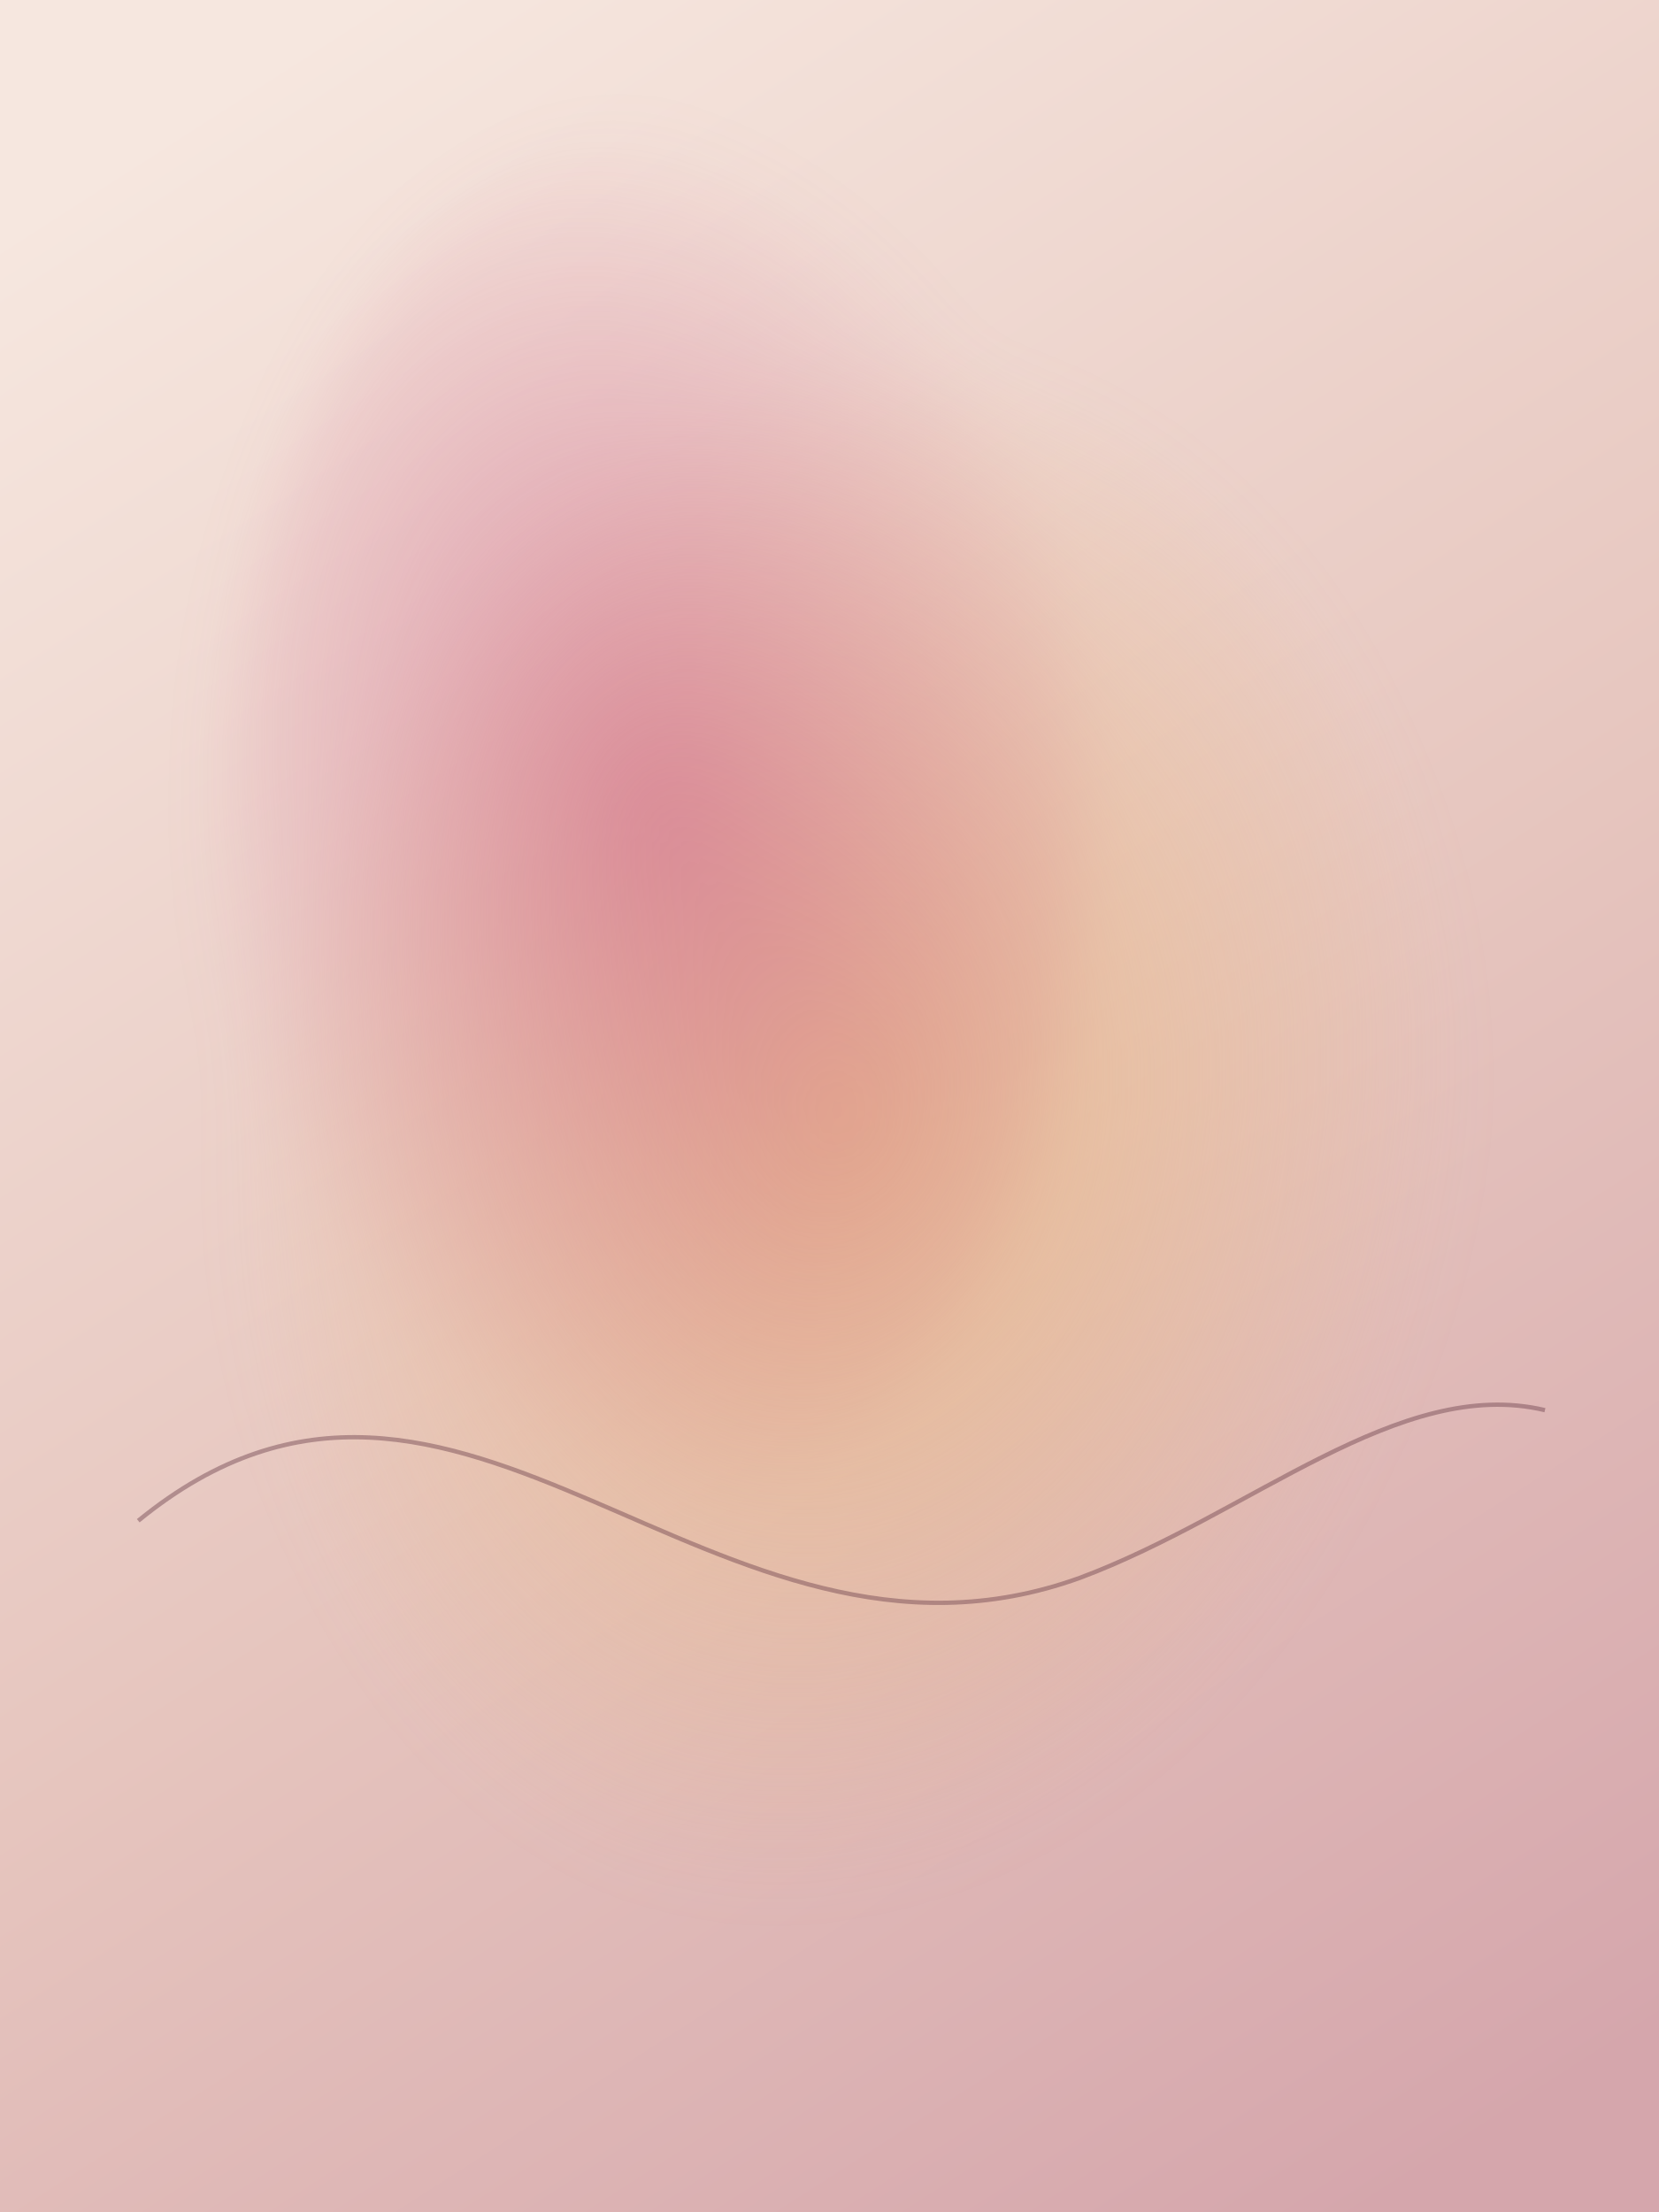
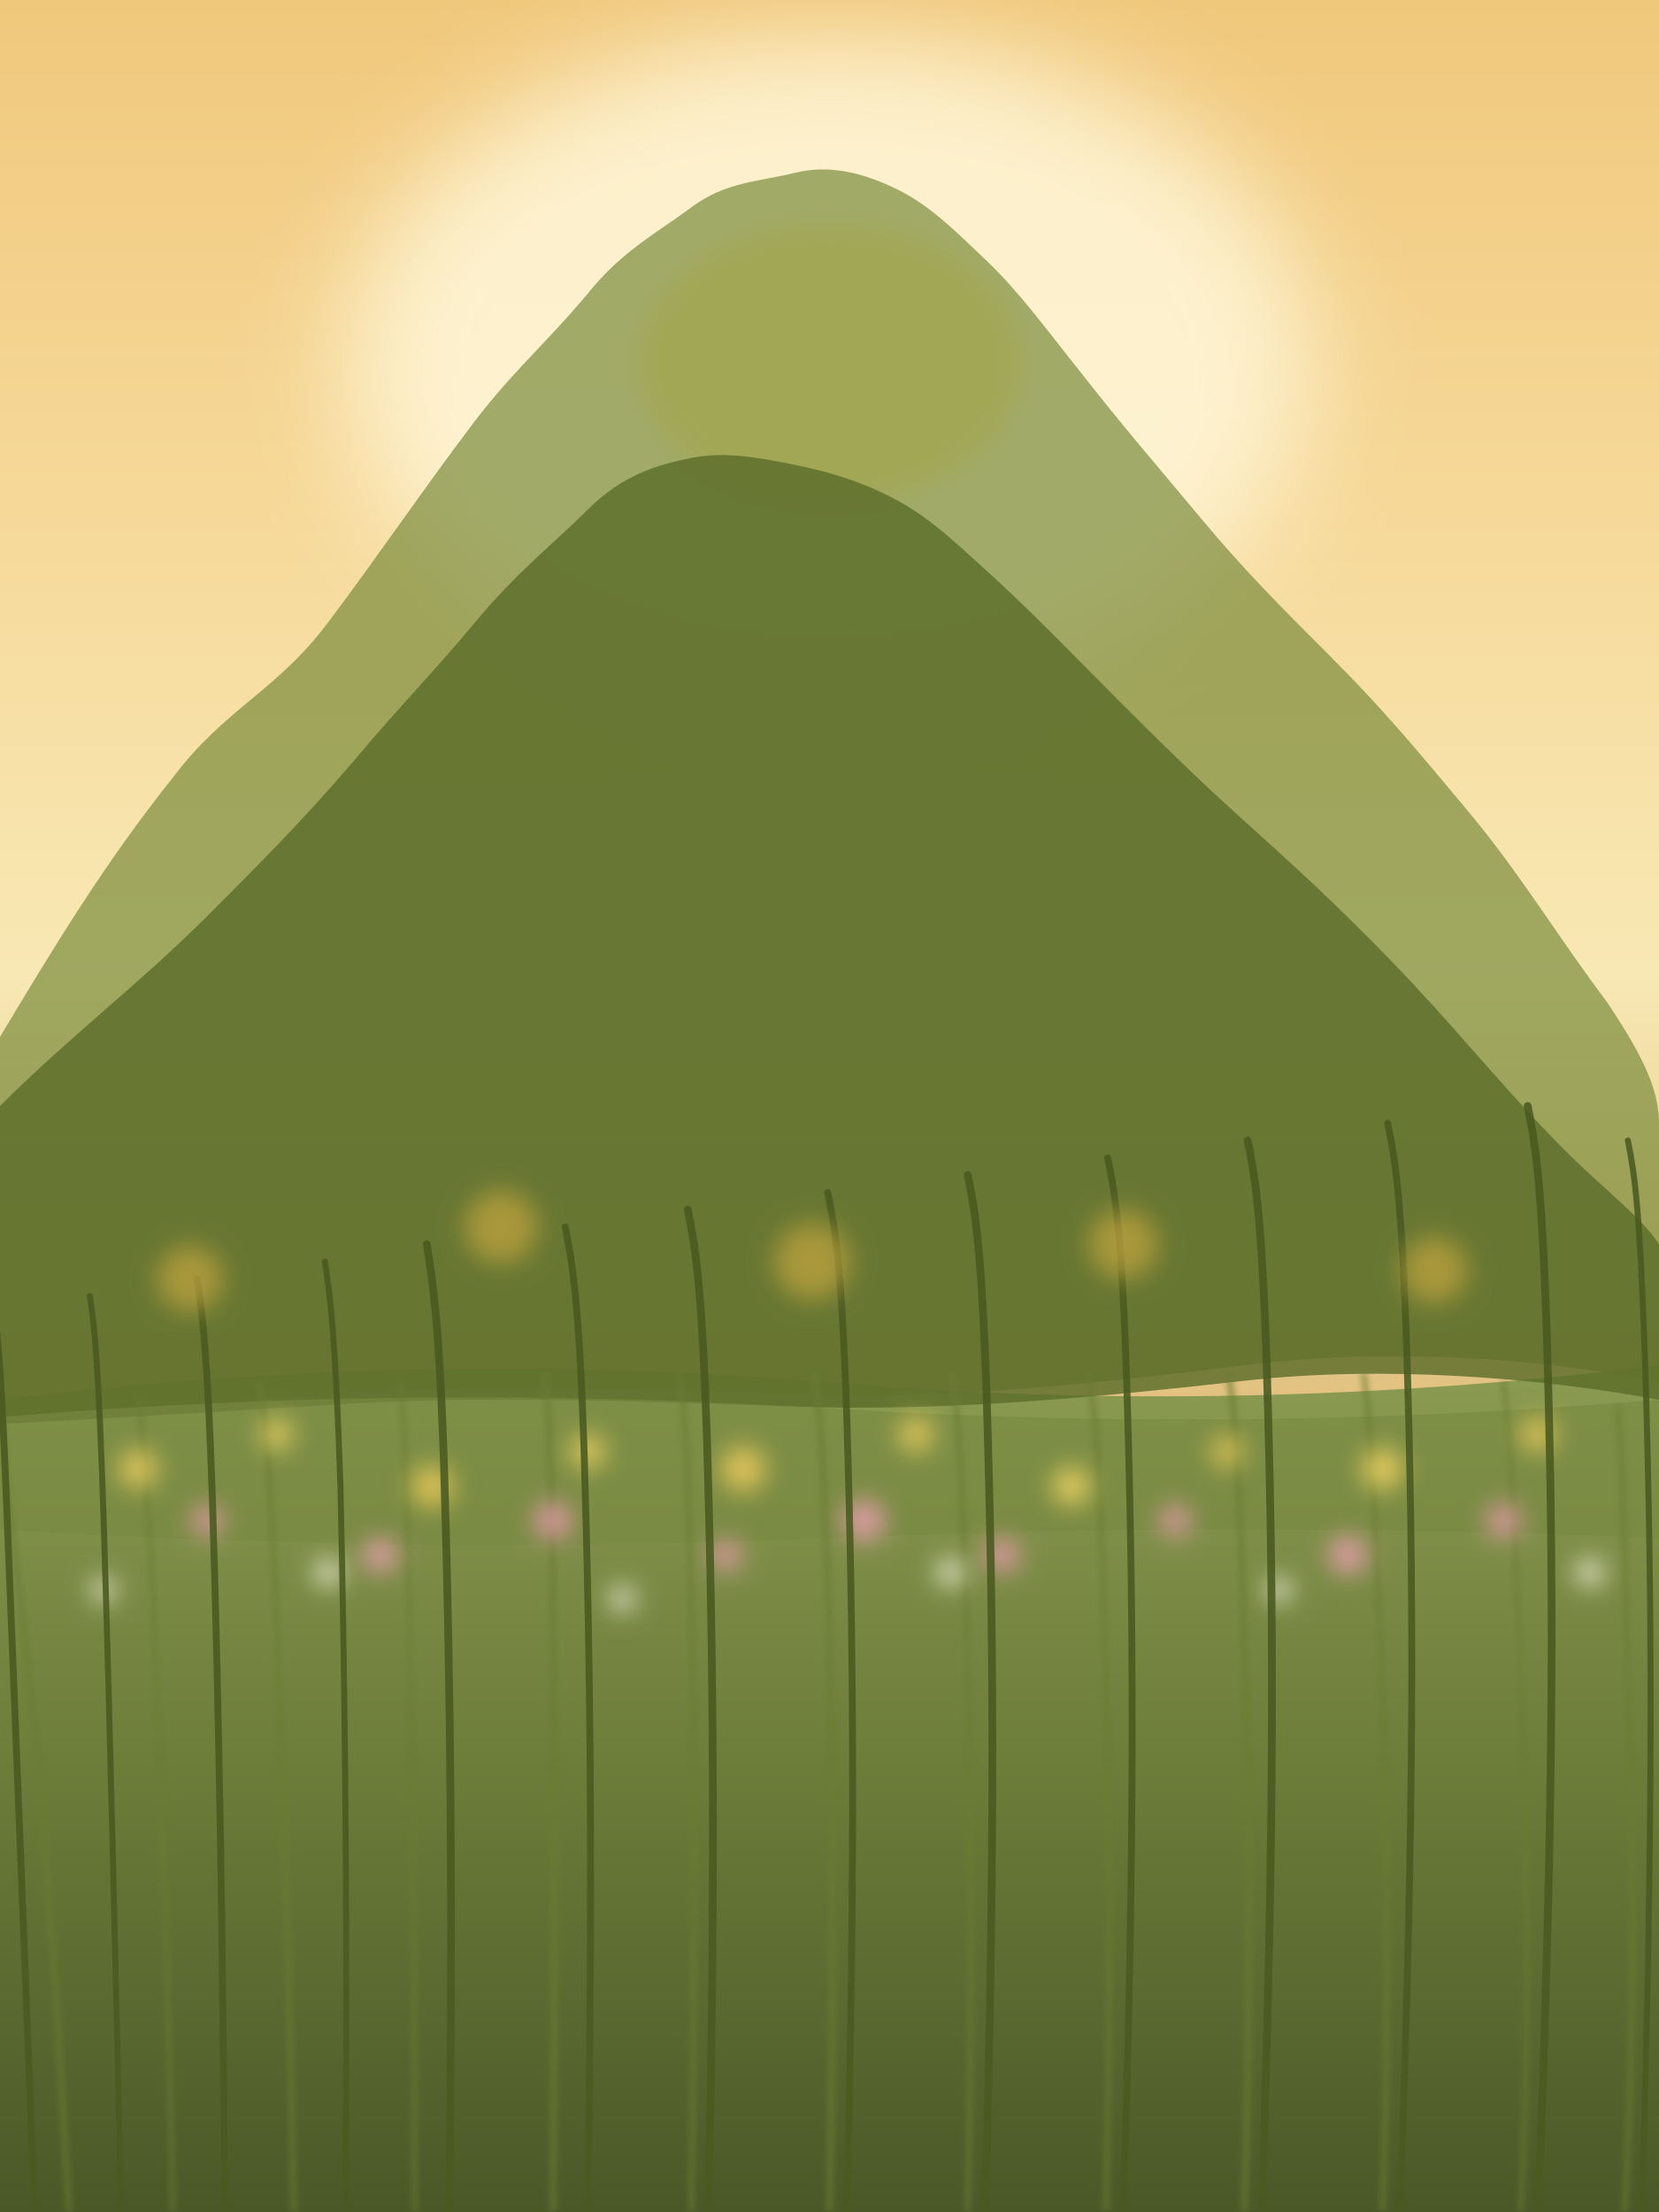
<svg xmlns="http://www.w3.org/2000/svg" width="3840" height="5120" viewBox="0 0 1920 2560" fill="none">
  <defs>
-     <linearGradient id="bg" x1="272" y1="92" x2="1780" y2="2440" gradientUnits="userSpaceOnUse">
-       <stop stop-color="#F6E7DF" />
-       <stop offset="0.56" stop-color="#E6C5BE" />
-       <stop offset="1" stop-color="#D5A6AC" />
+     <linearGradient id="sky" x1="0" y1="0" x2="0" y2="2560" gradientUnits="userSpaceOnUse">
+       <stop offset="0" stop-color="#F0C87C" />
+       <stop offset="0.22" stop-color="#F6D898" />
+       <stop offset="0.44" stop-color="#F8E8B4" />
+       <stop offset="0.68" stop-color="#DDB874" />
+       <stop offset="1" stop-color="#B88840" />
    </linearGradient>
-     <radialGradient id="gold" cx="0" cy="0" r="1" gradientUnits="userSpaceOnUse" gradientTransform="translate(980 1300) rotate(14) scale(700 900)">
-       <stop stop-color="#E9B881" stop-opacity="0.74" />
-       <stop offset="1" stop-color="#E9B881" stop-opacity="0" />
-     </radialGradient>
-     <radialGradient id="rose" cx="0" cy="0" r="1" gradientUnits="userSpaceOnUse" gradientTransform="translate(760 940) rotate(-14) scale(560 820)">
-       <stop stop-color="#CC5B83" stop-opacity="0.56" />
-       <stop offset="1" stop-color="#CC5B83" stop-opacity="0" />
-     </radialGradient>
-     <filter id="blur" x="0" y="0" width="3840" height="5120" filterUnits="userSpaceOnUse" color-interpolation-filters="sRGB">
-       <feGaussianBlur stdDeviation="36" />
+     <linearGradient id="ground" x1="0" y1="1600" x2="0" y2="2560" gradientUnits="userSpaceOnUse">
+       <stop offset="0" stop-color="#8A9A50" />
+       <stop offset="0.5" stop-color="#6A7A38" />
+       <stop offset="1" stop-color="#4A5828" />
+     </linearGradient>
+     <filter id="f60" x="0" y="0" width="1920" height="2560" filterUnits="userSpaceOnUse" color-interpolation-filters="sRGB">
+       <feGaussianBlur stdDeviation="60" />
+     </filter>
+     <filter id="f14" x="0" y="0" width="1920" height="2560" filterUnits="userSpaceOnUse" color-interpolation-filters="sRGB">
+       <feGaussianBlur stdDeviation="14" />
+     </filter>
+     <filter id="f4" x="0" y="0" width="1920" height="2560" filterUnits="userSpaceOnUse" color-interpolation-filters="sRGB">
+       <feGaussianBlur stdDeviation="4" />
    </filter>
  </defs>
-   <rect width="3840" height="5120" fill="url(#bg)" />
-   <g filter="url(#blur)">
-     <ellipse cx="982" cy="1320" rx="700" ry="900" fill="url(#gold)" />
-     <ellipse cx="760" cy="950" rx="500" ry="800" fill="url(#rose)" />
+   <rect width="1920" height="2560" fill="url(#sky)" />
+   <path d="M0 1620 Q480 1560 960 1600 Q1440 1640 1920 1580 L1920 2560 L0 2560 Z" fill="url(#ground)" />
+   <ellipse cx="960" cy="420" rx="560" ry="380" fill="#FFF8DC" opacity="0.82" filter="url(#f60)" />
+   <ellipse cx="960" cy="420" rx="220" ry="160" fill="#FFE88C" opacity="0.90" filter="url(#f14)" />
+   <path d="M0 1200 C60 1100 120 1000 200 900 C260 820 320 800 380 720 C440 640 480 580 540 500 C590 432 630 400 680 340 C720 290 760 270 800 240 C840 210 880 210 920 200 C960 190 1000 200 1040 220 C1080 240 1110 272 1140 300 C1180 338 1210 380 1250 430 C1300 494 1340 540 1390 600 C1440 660 1480 700 1540 760 C1600 820 1640 868 1700 940 C1760 1012 1800 1080 1860 1160 C1900 1220 1920 1260 1920 1300 L1920 1600 C1780 1570 1600 1560 1440 1580 C1280 1600 1100 1620 920 1614 C740 1608 560 1600 380 1614 C220 1626 80 1636 0 1640 Z" fill="#7A8C3C" opacity="0.70" />
+   <path d="M0 1280 C80 1200 160 1140 240 1060 C300 1000 350 950 410 880 C460 820 500 780 550 720 C600 660 640 630 680 590 C720 550 760 538 800 530 C840 522 880 530 920 538 C960 546 1000 558 1040 580 C1080 602 1110 632 1150 668 C1200 714 1240 756 1290 806 C1340 856 1380 896 1440 950 C1500 1004 1550 1050 1610 1112 C1680 1184 1730 1248 1800 1320 C1850 1372 1900 1408 1920 1440 L1920 1620 C1780 1594 1600 1580 1440 1598 C1280 1616 1100 1634 920 1628 C740 1622 560 1614 380 1626 C220 1636 80 1644 0 1648 Z" fill="#5A6C28" opacity="0.80" />
+   <path d="M0 1640 Q480 1600 960 1630 Q1440 1660 1920 1620 L1920 1780 Q1440 1760 960 1780 Q480 1800 0 1770 Z" fill="#788840" opacity="0.65" />
+   <g filter="url(#f4)" opacity="0.72" stroke="#6A7C32" stroke-linecap="round" fill="none">
+     <path d="M80 2560 C70 2400 60 2200 40 2000 C20 1800 0 1680 0 1640" stroke-width="6" />
+     <path d="M200 2560 C196 2360 190 2160 182 1960 C174 1760 166 1660 160 1620" stroke-width="5" />
+     <path d="M340 2560 C336 2340 330 2120 322 1920 C314 1720 308 1640 300 1600" stroke-width="6" />
+     <path d="M480 2560 C480 2320 478 2100 474 1900 C470 1700 468 1640 464 1600" stroke-width="5" />
+     <path d="M640 2560 C642 2300 642 2080 640 1880 C638 1680 636 1640 630 1590" stroke-width="7" />
+     <path d="M800 2560 C804 2280 804 2060 800 1860 C796 1660 792 1640 786 1590" stroke-width="6" />
+     <path d="M960 2560 C966 2260 964 2040 958 1840 C952 1640 948 1640 942 1590" stroke-width="7" />
+     <path d="M1120 2560 C1126 2280 1124 2060 1118 1860 C1112 1660 1108 1640 1102 1590" stroke-width="6" />
+     <path d="M1280 2560 C1286 2300 1284 2080 1278 1880 C1272 1680 1268 1640 1260 1590" stroke-width="6" />
+     <path d="M1440 2560 C1448 2320 1446 2100 1440 1900 C1434 1700 1430 1640 1422 1590" stroke-width="7" />
+     <path d="M1600 2560 C1608 2340 1606 2120 1598 1920 C1590 1720 1586 1640 1578 1590" stroke-width="6" />
+     <path d="M1760 2560 C1770 2360 1768 2140 1760 1940 C1752 1740 1748 1660 1740 1600" stroke-width="5" />
+     <path d="M1880 2560 C1890 2400 1892 2200 1886 2000 C1880 1800 1878 1680 1872 1630" stroke-width="6" />
  </g>
-   <path d="M160 1760C532 1456 824 1980 1250 1826C1448 1752 1620 1592 1788 1632" stroke="#6F434E" stroke-opacity="0.45" stroke-width="5" />
+   <g filter="url(#f14)" opacity="0.85">
+     <circle cx="160" cy="1700" r="22" fill="#F0D060" />
+     <circle cx="320" cy="1660" r="18" fill="#F4D864" />
+     <circle cx="500" cy="1720" r="24" fill="#EECC58" />
+     <circle cx="680" cy="1680" r="20" fill="#F2D462" />
+     <circle cx="860" cy="1700" r="26" fill="#EECC5C" />
+     <circle cx="1060" cy="1660" r="20" fill="#F0D060" />
+     <circle cx="1240" cy="1720" r="22" fill="#F4D864" />
+     <circle cx="1420" cy="1680" r="18" fill="#EECC58" />
+     <circle cx="1600" cy="1700" r="24" fill="#F2D462" />
+     <circle cx="1780" cy="1660" r="20" fill="#EECC5C" />
+     <circle cx="240" cy="1760" r="18" fill="#EE9CB4" />
+     <circle cx="440" cy="1800" r="20" fill="#F0A0B8" />
+     <circle cx="640" cy="1760" r="22" fill="#EC9AB2" />
+     <circle cx="840" cy="1800" r="18" fill="#EE9CB4" />
+     <circle cx="1000" cy="1760" r="24" fill="#F0A0B8" />
+     <circle cx="1160" cy="1800" r="20" fill="#EC9AB2" />
+     <circle cx="1360" cy="1760" r="18" fill="#EE9CB4" />
+     <circle cx="1560" cy="1800" r="22" fill="#F0A0B8" />
+     <circle cx="1740" cy="1760" r="20" fill="#EC9AB2" />
+     <circle cx="120" cy="1840" r="14" fill="#F8F4E0" />
+     <circle cx="380" cy="1820" r="16" fill="#F8F4E0" />
+     <circle cx="720" cy="1850" r="14" fill="#FFFAF0" />
+     <circle cx="1100" cy="1820" r="16" fill="#F8F4E0" />
+     <circle cx="1480" cy="1840" r="14" fill="#FFFAF0" />
+     <circle cx="1840" cy="1820" r="16" fill="#F8F4E0" />
+   </g>
+   <g opacity="0.88" stroke="#4A5A20" stroke-linecap="round" fill="none">
+     <path d="M40 2560 C30 2300 20 2050 10 1800 C4 1640 0 1580 -4 1540" stroke-width="8" />
+     <path d="M140 2560 C134 2280 128 2020 120 1760 C114 1580 110 1540 104 1500" stroke-width="7" />
+     <path d="M260 2560 C258 2260 254 2000 246 1740 C240 1560 234 1520 228 1480" stroke-width="8" />
+     <path d="M400 2560 C402 2240 400 1980 394 1720 C388 1540 382 1500 376 1460" stroke-width="7" />
+     <path d="M520 2560 C524 2220 522 1960 514 1700 C508 1520 500 1480 494 1440" stroke-width="9" />
+     <path d="M680 2560 C686 2200 684 1940 676 1680 C670 1500 662 1460 654 1420" stroke-width="8" />
+     <path d="M820 2560 C828 2180 826 1920 818 1660 C812 1480 804 1440 796 1400" stroke-width="9" />
+     <path d="M980 2560 C990 2160 988 1900 980 1640 C974 1460 966 1420 958 1380" stroke-width="8" />
+     <path d="M1140 2560 C1152 2140 1150 1880 1142 1620 C1136 1440 1128 1400 1120 1360" stroke-width="9" />
+     <path d="M1300 2560 C1314 2120 1312 1860 1304 1600 C1298 1420 1290 1380 1282 1340" stroke-width="8" />
+     <path d="M1460 2560 C1476 2100 1474 1840 1466 1580 C1460 1400 1452 1360 1444 1320" stroke-width="9" />
+     <path d="M1620 2560 C1638 2080 1636 1820 1628 1560 C1622 1380 1614 1340 1606 1300" stroke-width="8" />
+     <path d="M1780 2560 C1800 2060 1798 1800 1790 1540 C1784 1360 1776 1320 1768 1280" stroke-width="9" />
+     <path d="M1900 2560 C1914 2100 1912 1840 1904 1580 C1898 1400 1892 1360 1884 1320" stroke-width="7" />
+   </g>
+   <g opacity="0.68" fill="#C8A840">
+     <circle cx="220" cy="1480" r="38" filter="url(#f14)" />
+     <circle cx="580" cy="1420" r="42" filter="url(#f14)" />
+     <circle cx="940" cy="1460" r="44" filter="url(#f14)" />
+     <circle cx="1300" cy="1440" r="40" filter="url(#f14)" />
+     <circle cx="1660" cy="1470" r="38" filter="url(#f14)" />
+   </g>
</svg>
